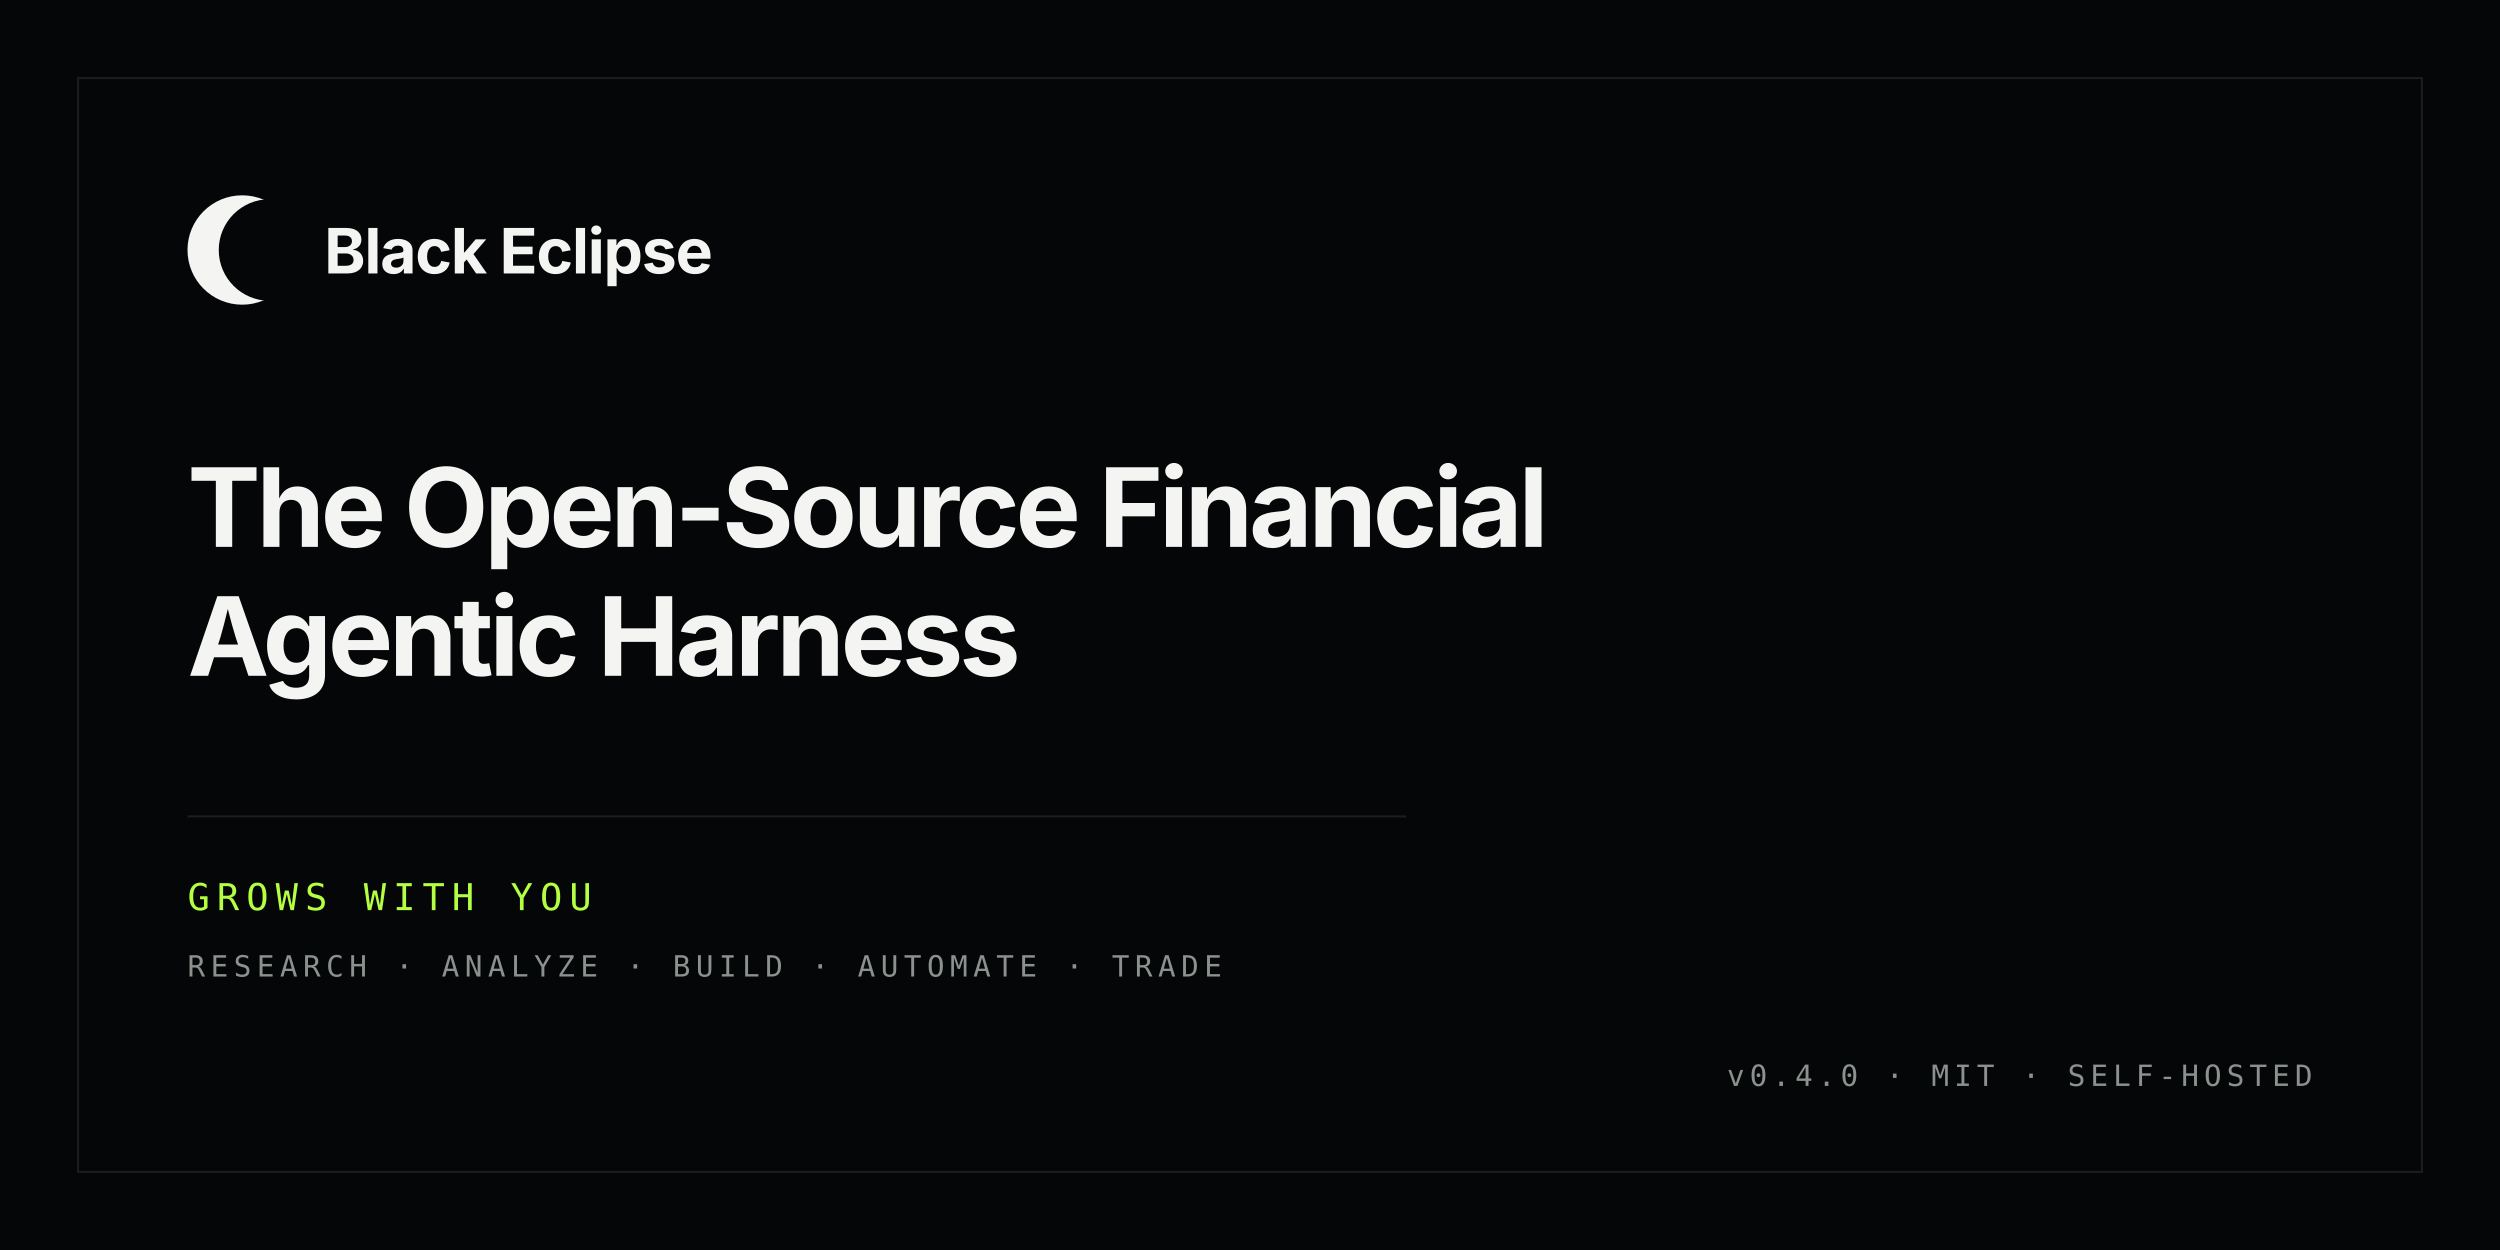
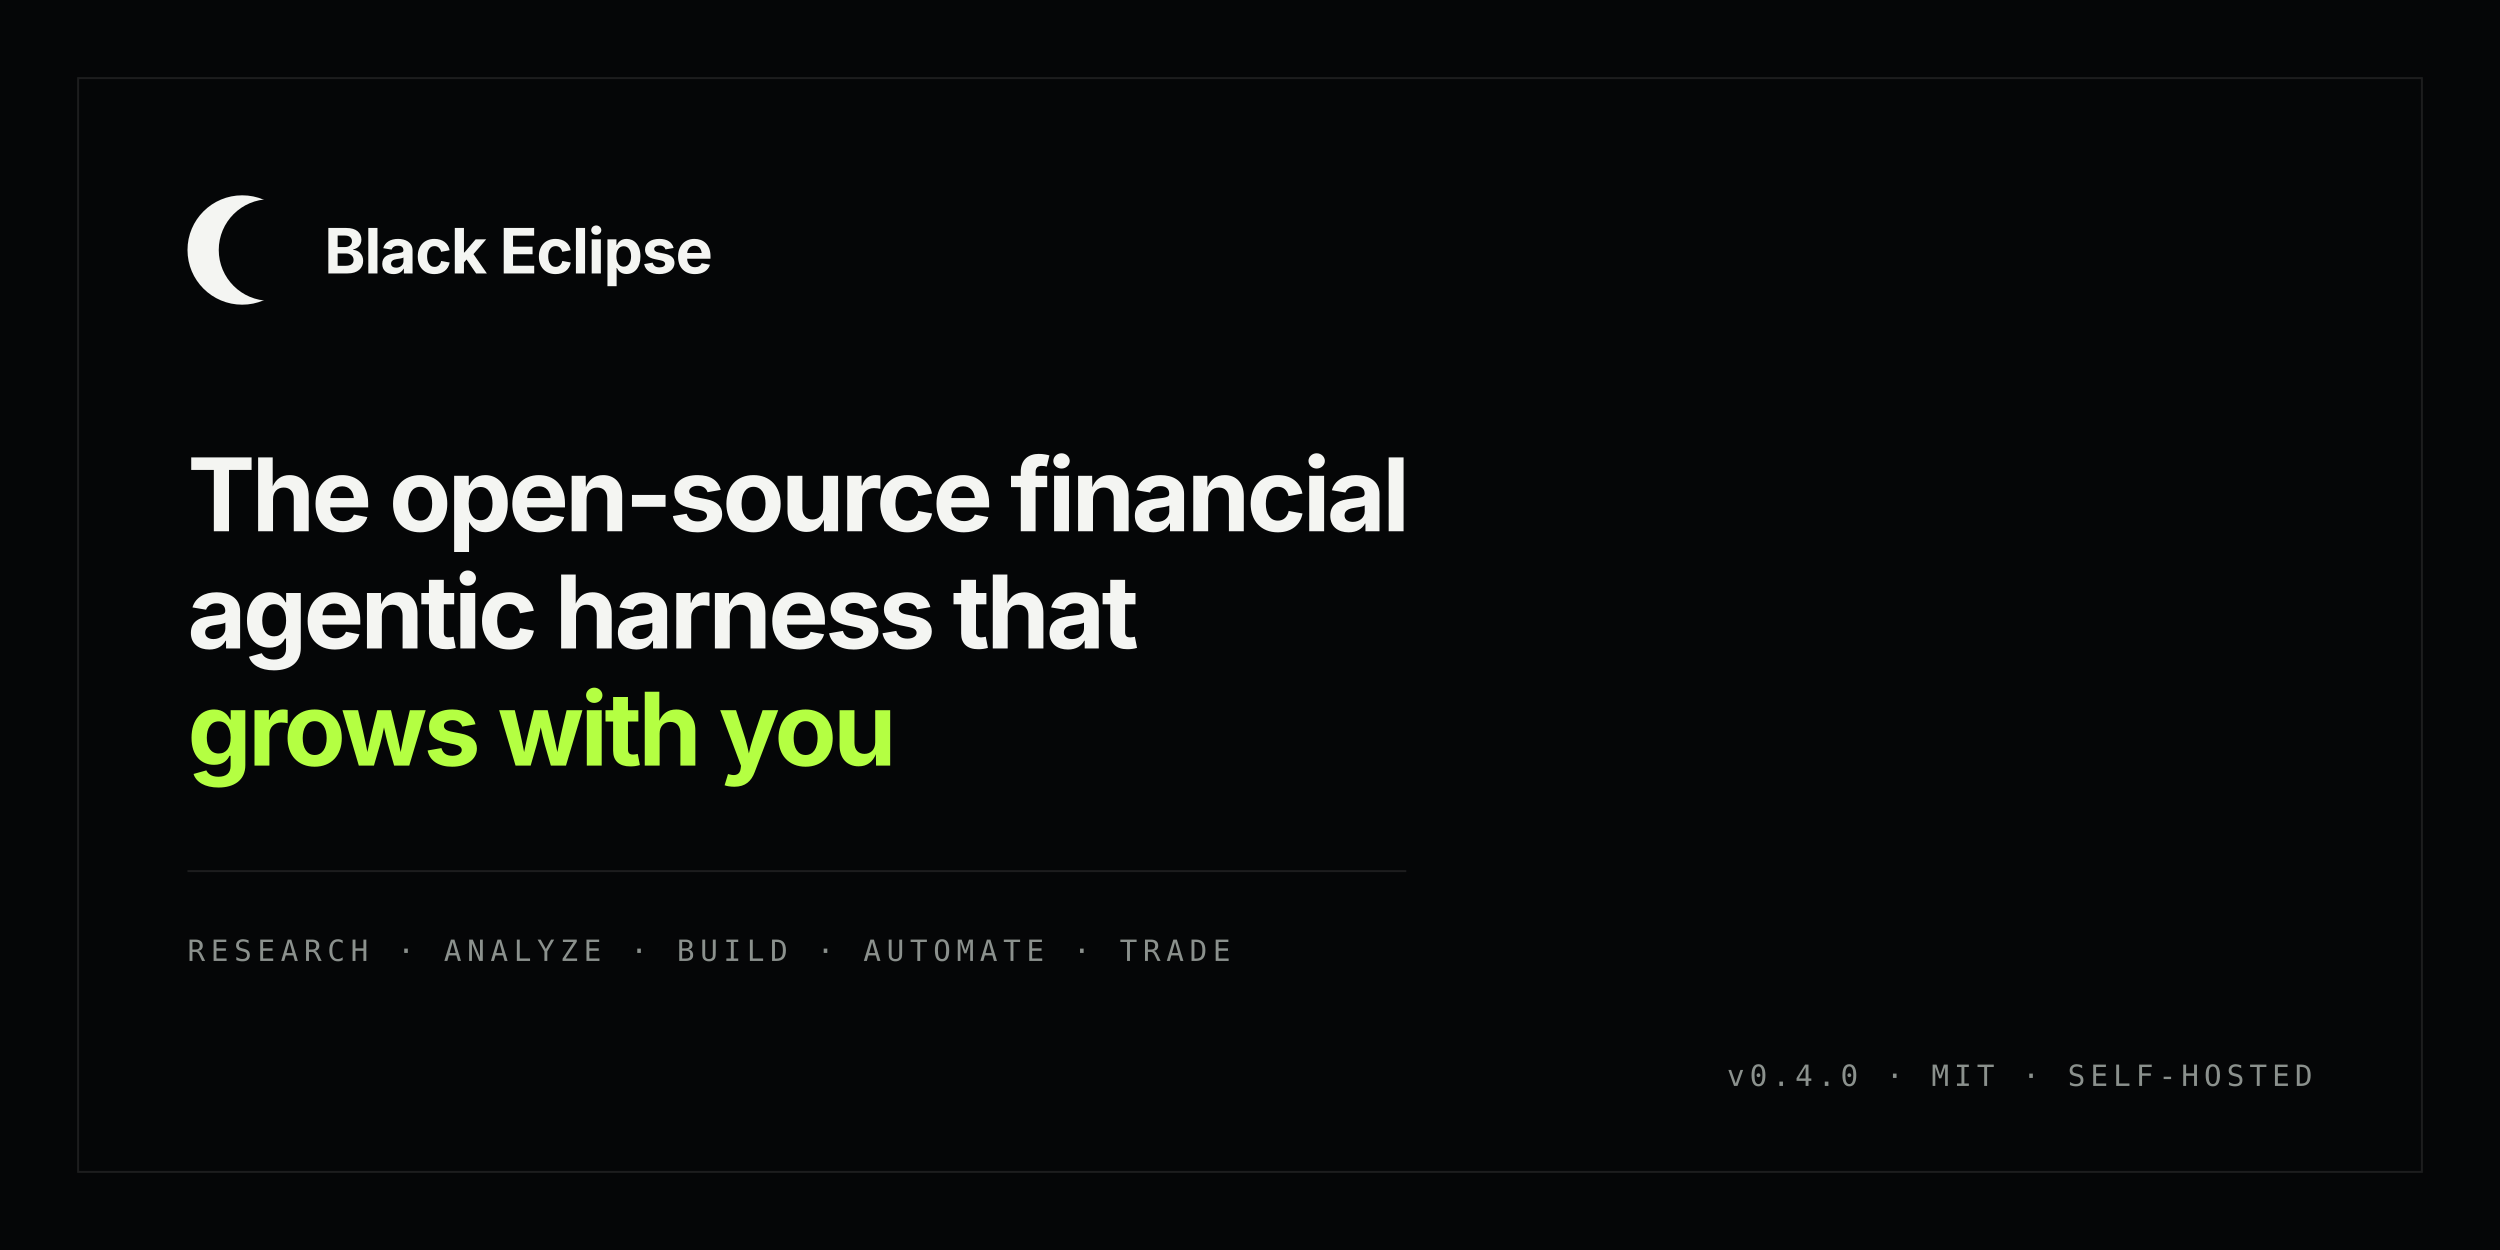
<svg xmlns="http://www.w3.org/2000/svg" width="1280" height="640" viewBox="0 0 1280 640" role="img" aria-label="Black Eclipse — the open-source financial agentic harness that grows with you">
  <rect width="1280" height="640" fill="#050607" />
  <rect x="40" y="40" width="1200" height="560" fill="none" stroke="#f4f5f2" stroke-opacity=".1" />
  <g transform="translate(96 100)">
    <circle cx="28" cy="28" r="28" fill="#f4f5f2" />
    <circle cx="42" cy="28" r="26" fill="#050607" />
  </g>
  <text x="166" y="140" font-family="Inter, 'Segoe UI', system-ui, sans-serif" font-size="32" font-weight="700" letter-spacing="-0.6" fill="#f4f5f2">Black Eclipse</text>
-   <text x="96" y="280" font-family="Inter, 'Segoe UI', system-ui, sans-serif" font-size="56" font-weight="700" letter-spacing="-2" fill="#f4f5f2">The Open-Source Financial</text>
-   <text x="96" y="346" font-family="Inter, 'Segoe UI', system-ui, sans-serif" font-size="56" font-weight="700" letter-spacing="-2" fill="#f4f5f2">Agentic Harness</text>
-   <line x1="96" y1="418" x2="720" y2="418" stroke="#f4f5f2" stroke-opacity=".1" />
-   <text x="96" y="466" font-family="'JetBrains Mono', ui-monospace, Consolas, monospace" font-size="19" letter-spacing="3.6" fill="#b4ff42">GROWS WITH YOU</text>
-   <text x="96" y="500" font-family="'JetBrains Mono', ui-monospace, Consolas, monospace" font-size="15" letter-spacing="2.8" fill="#8b918d">RESEARCH · ANALYZE · BUILD · AUTOMATE · TRADE</text>
+   <text x="96" y="272" font-family="Inter, 'Segoe UI', system-ui, sans-serif" font-size="52" font-weight="700" letter-spacing="-1.8" fill="#f4f5f2">The open-source financial</text>
+   <text x="96" y="332" font-family="Inter, 'Segoe UI', system-ui, sans-serif" font-size="52" font-weight="700" letter-spacing="-1.8" fill="#f4f5f2">agentic harness that</text>
+   <text x="96" y="392" font-family="Inter, 'Segoe UI', system-ui, sans-serif" font-size="52" font-weight="700" letter-spacing="-1.8" fill="#b4ff42">grows with you</text>
+   <line x1="96" y1="446" x2="720" y2="446" stroke="#f4f5f2" stroke-opacity=".1" />
+   <text x="96" y="492" font-family="'JetBrains Mono', ui-monospace, Consolas, monospace" font-size="15" letter-spacing="2.9" fill="#8b918d">RESEARCH · ANALYZE · BUILD · AUTOMATE · TRADE</text>
  <text x="1184" y="556" text-anchor="end" font-family="'JetBrains Mono', ui-monospace, Consolas, monospace" font-size="15" letter-spacing="2.6" fill="#8b918d">v0.4.0 · MIT · SELF-HOSTED</text>
</svg>
